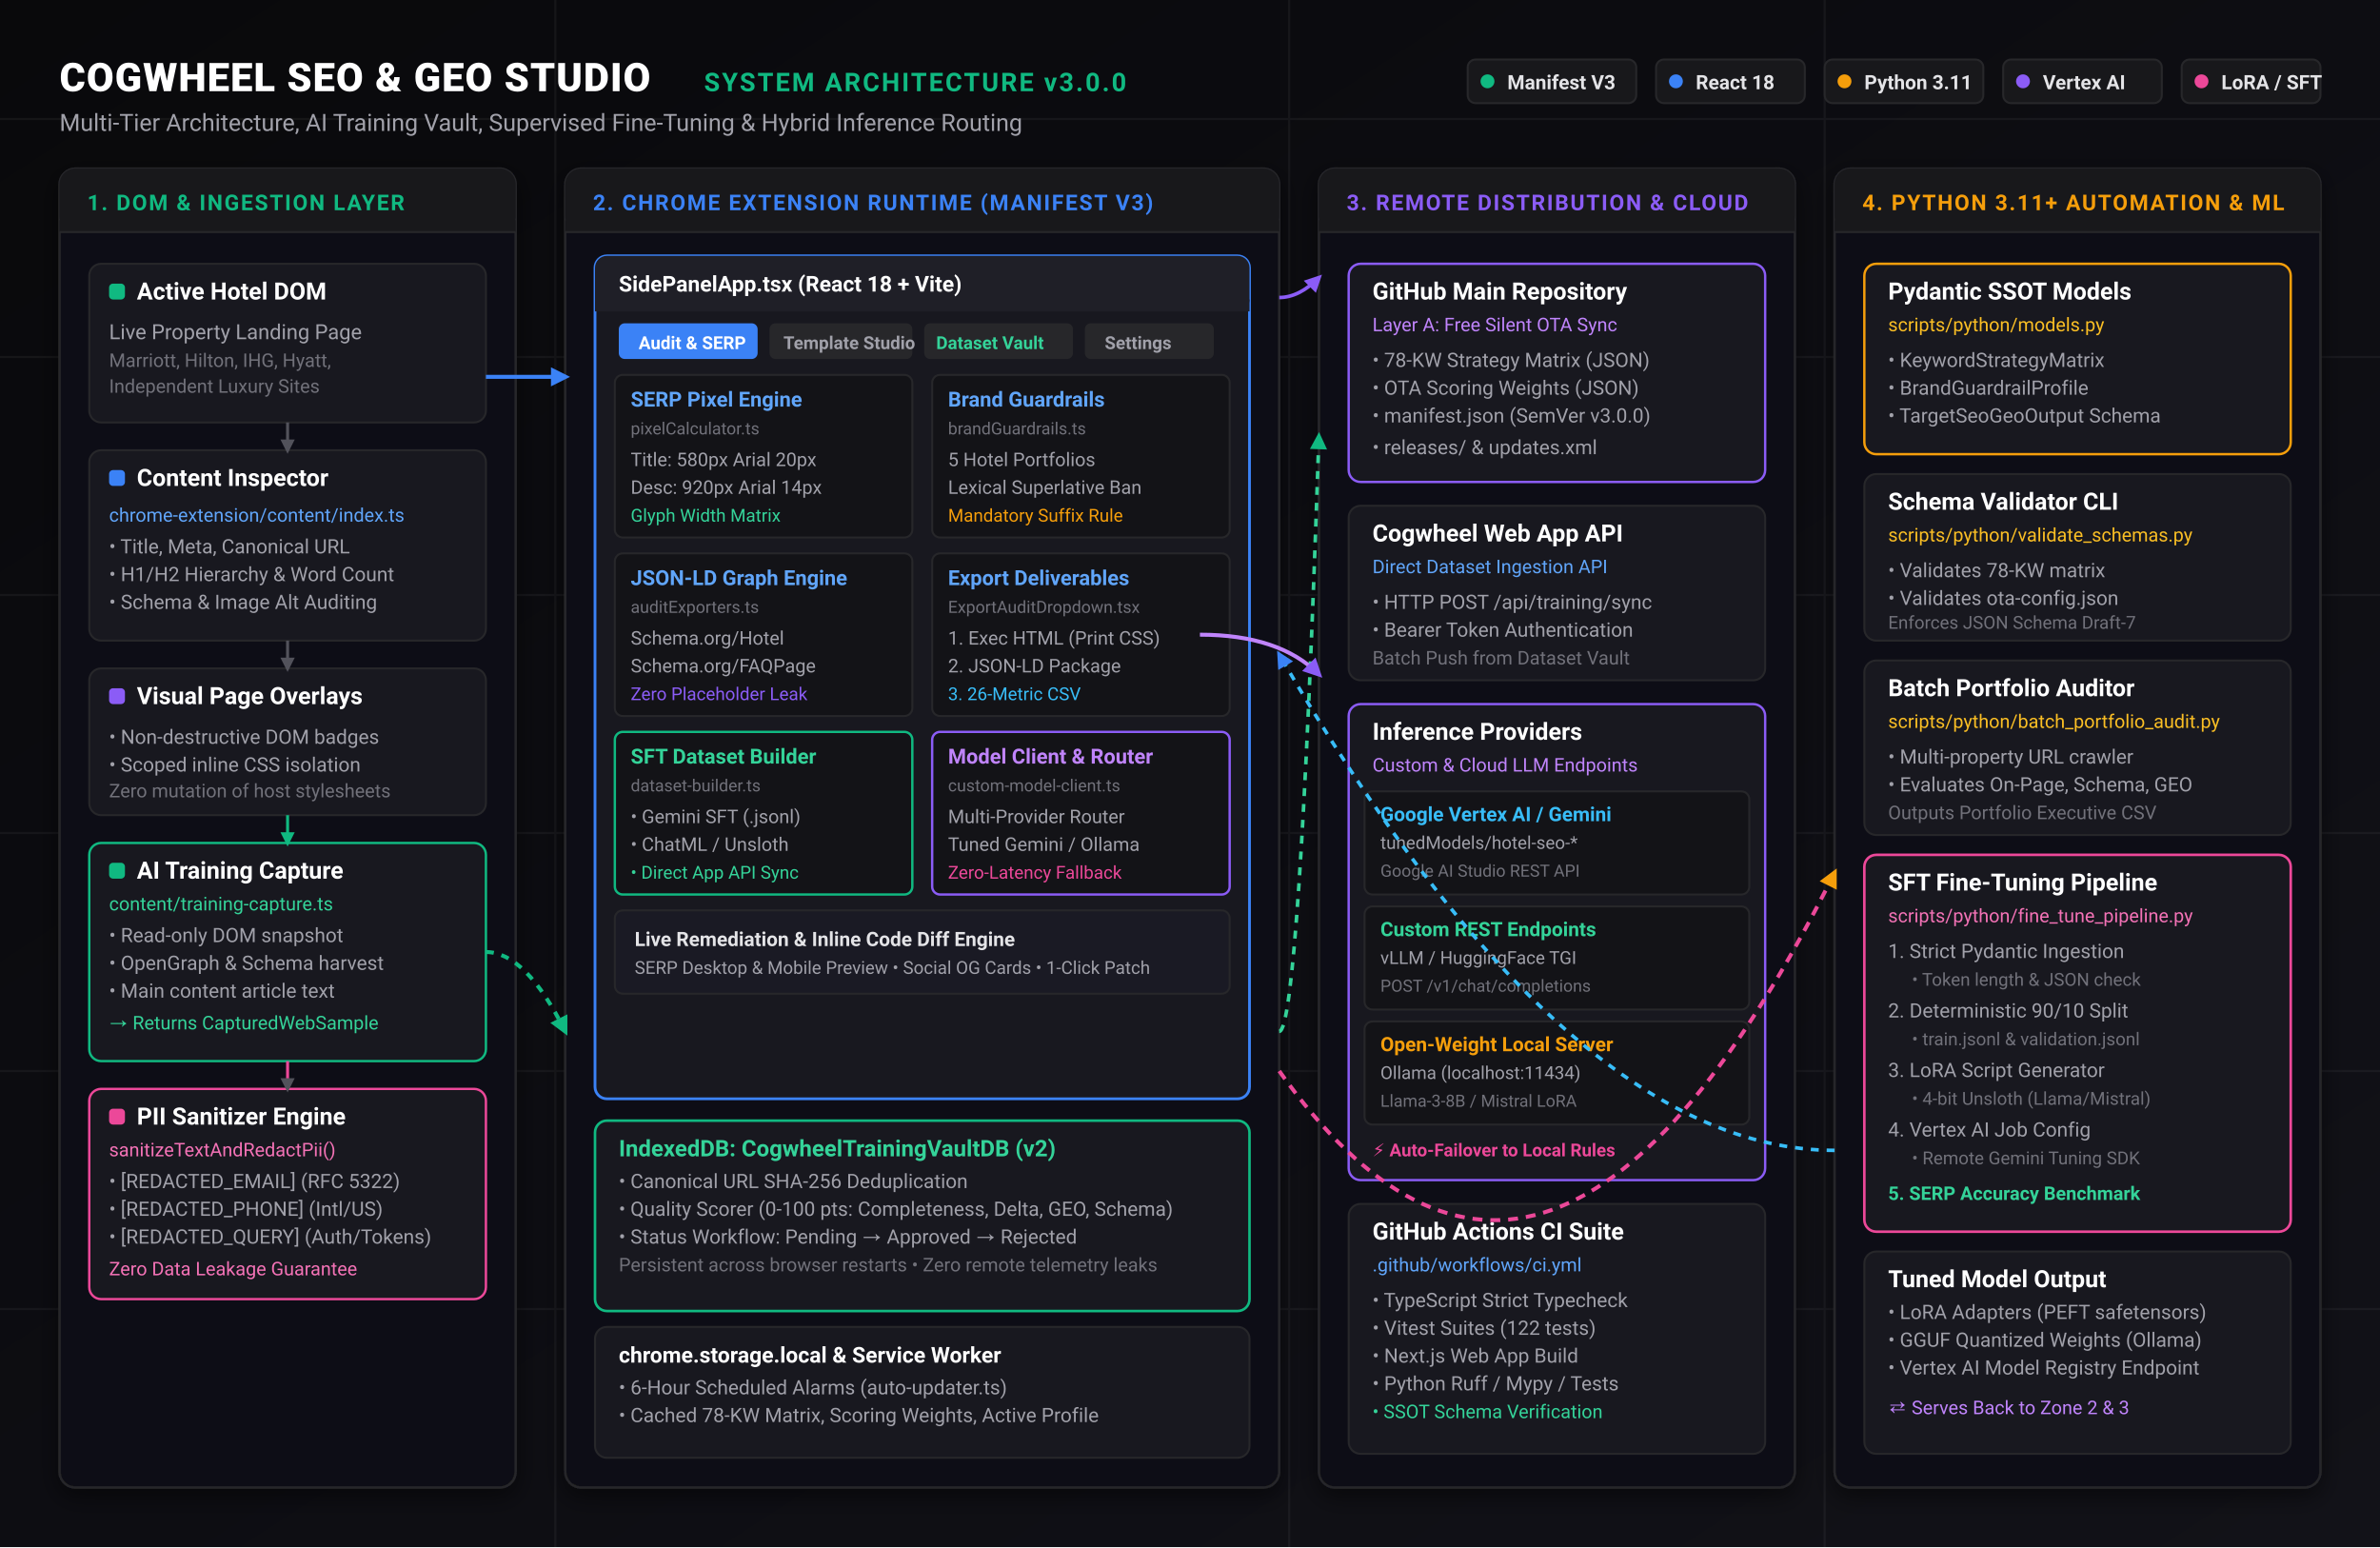
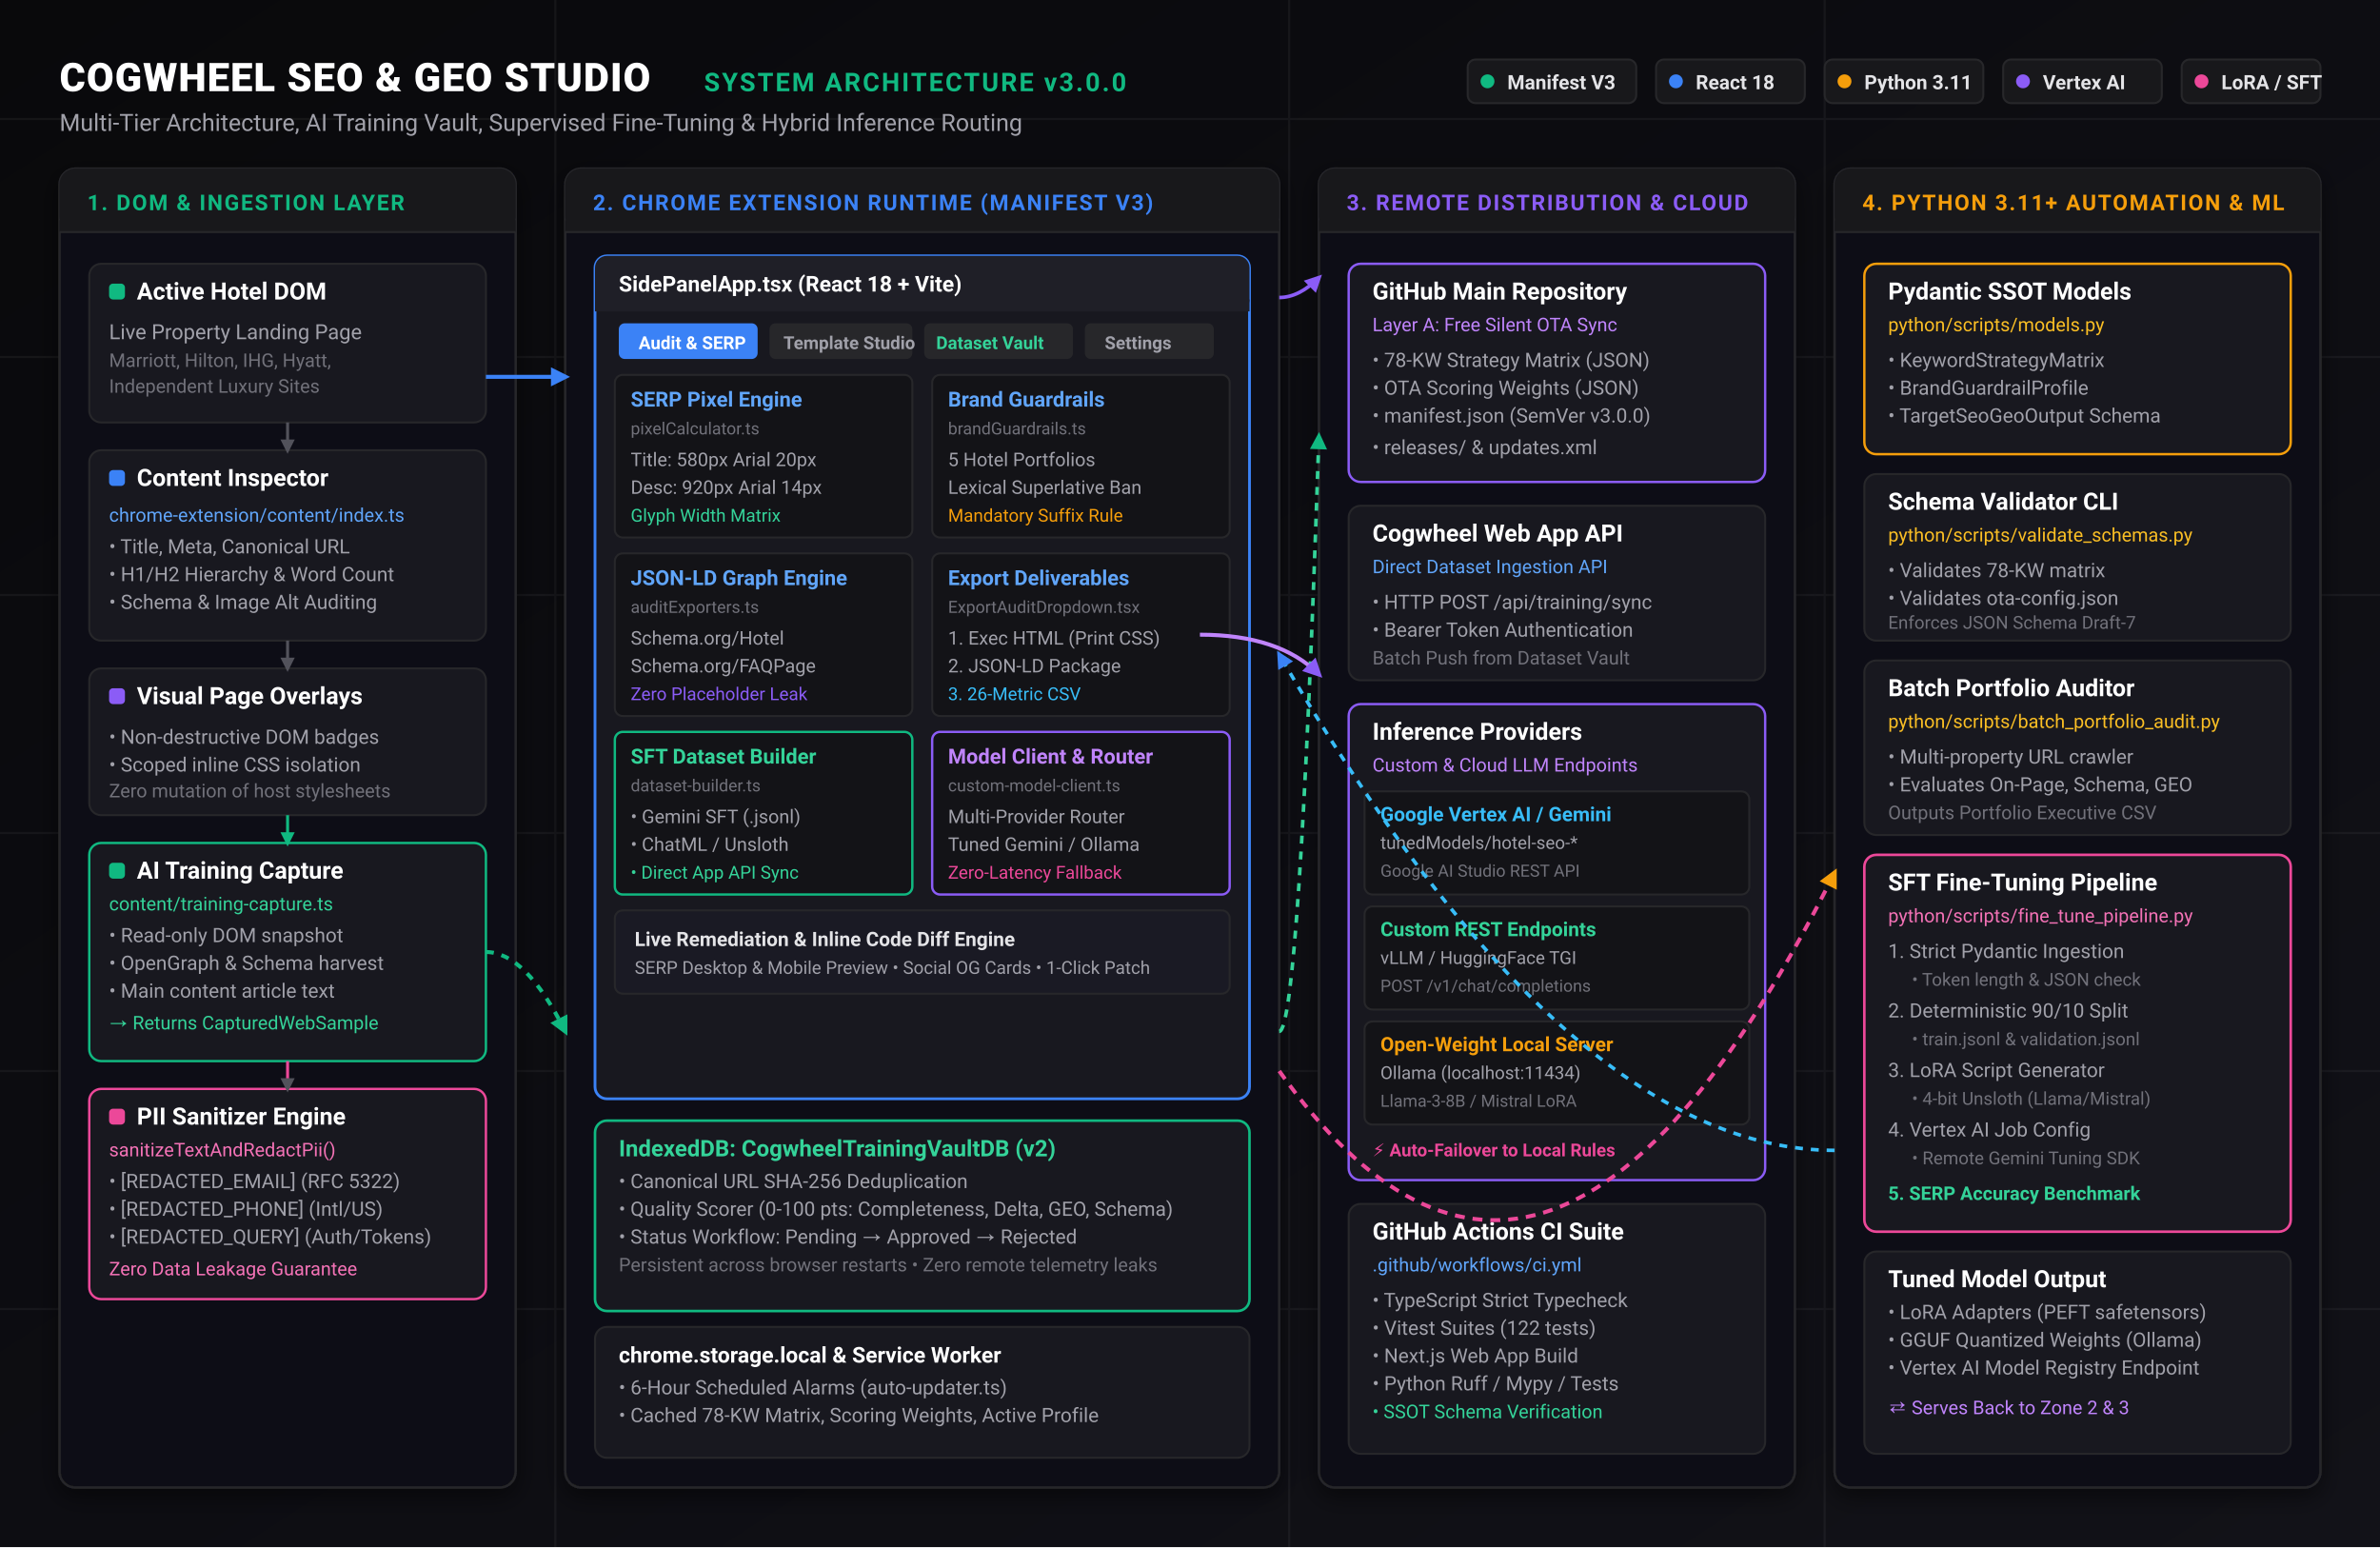
<svg xmlns="http://www.w3.org/2000/svg" viewBox="0 0 1200 780" width="100%" height="100%" style="background:#09090b; font-family: -apple-system, BlinkMacSystemFont, 'Segoe UI', Roboto, Helvetica, Arial, sans-serif;">
  <defs>
    <linearGradient id="bg-grad" x1="0%" y1="0%" x2="100%" y2="100%">
      <stop offset="0%" stop-color="#09090b" />
      <stop offset="50%" stop-color="#0d0d12" />
      <stop offset="100%" stop-color="#121218" />
    </linearGradient>
    <linearGradient id="blue-grad" x1="0%" y1="0%" x2="100%" y2="100%">
      <stop offset="0%" stop-color="#3b82f6" />
      <stop offset="100%" stop-color="#1d4ed8" />
    </linearGradient>
    <linearGradient id="emerald-grad" x1="0%" y1="0%" x2="100%" y2="100%">
      <stop offset="0%" stop-color="#10b981" />
      <stop offset="100%" stop-color="#047857" />
    </linearGradient>
    <linearGradient id="purple-grad" x1="0%" y1="0%" x2="100%" y2="100%">
      <stop offset="0%" stop-color="#8b5cf6" />
      <stop offset="100%" stop-color="#6d28d9" />
    </linearGradient>
    <linearGradient id="amber-grad" x1="0%" y1="0%" x2="100%" y2="100%">
      <stop offset="0%" stop-color="#f59e0b" />
      <stop offset="100%" stop-color="#b45309" />
    </linearGradient>
    <filter id="glow-blue" x="-20%" y="-20%" width="140%" height="140%">
      <feGaussianBlur stdDeviation="6" result="blur" />
      <feComposite in="SourceGraphic" in2="blur" operator="over" />
    </filter>
    <filter id="card-shadow" x="-10%" y="-10%" width="120%" height="120%">
      <feDropShadow dx="0" dy="4" stdDeviation="6" flood-color="#000000" flood-opacity="0.5" />
    </filter>
    <marker id="arrow-blue" viewBox="0 0 10 10" refX="6" refY="5" markerWidth="6" markerHeight="6" orient="auto-start-reverse">
      <path d="M 0 1 L 8 5 L 0 9 z" fill="#3b82f6" />
    </marker>
    <marker id="arrow-emerald" viewBox="0 0 10 10" refX="6" refY="5" markerWidth="6" markerHeight="6" orient="auto-start-reverse">
      <path d="M 0 1 L 8 5 L 0 9 z" fill="#10b981" />
    </marker>
    <marker id="arrow-purple" viewBox="0 0 10 10" refX="6" refY="5" markerWidth="6" markerHeight="6" orient="auto-start-reverse">
      <path d="M 0 1 L 8 5 L 0 9 z" fill="#8b5cf6" />
    </marker>
    <marker id="arrow-amber" viewBox="0 0 10 10" refX="6" refY="5" markerWidth="6" markerHeight="6" orient="auto-start-reverse">
      <path d="M 0 1 L 8 5 L 0 9 z" fill="#f59e0b" />
    </marker>
    <marker id="arrow-gray" viewBox="0 0 10 10" refX="6" refY="5" markerWidth="6" markerHeight="6" orient="auto-start-reverse">
      <path d="M 0 1 L 8 5 L 0 9 z" fill="#52525b" />
    </marker>
  </defs>
  <rect width="1200" height="780" fill="url(#bg-grad)" />
  <g opacity="0.05" stroke="#ffffff" stroke-width="1">
    <line x1="0" y1="60" x2="1200" y2="60" />
    <line x1="0" y1="180" x2="1200" y2="180" />
    <line x1="0" y1="300" x2="1200" y2="300" />
    <line x1="0" y1="420" x2="1200" y2="420" />
    <line x1="0" y1="540" x2="1200" y2="540" />
    <line x1="0" y1="660" x2="1200" y2="660" />
    <line x1="280" y1="0" x2="280" y2="780" />
    <line x1="650" y1="0" x2="650" y2="780" />
    <line x1="920" y1="0" x2="920" y2="780" />
  </g>
  <g transform="translate(30, 22)">
    <text x="0" y="24" fill="#ffffff" font-size="20" font-weight="800" letter-spacing="0.5">COGWHEEL SEO &amp; GEO STUDIO</text>
    <text x="325" y="24" fill="#10b981" font-size="13" font-weight="700" letter-spacing="1">SYSTEM ARCHITECTURE v3.0.0</text>
    <text x="0" y="44" fill="#a1a1aa" font-size="12">Multi-Tier Architecture, AI Training Vault, Supervised Fine-Tuning &amp; Hybrid Inference Routing</text>
    <g transform="translate(710, 8)">
      <rect x="0" y="0" width="85" height="22" rx="4" fill="#18181b" stroke="#27272a" />
      <circle cx="10" cy="11" r="3.5" fill="#10b981" />
      <text x="20" y="15" fill="#e4e4e7" font-size="10" font-weight="600">Manifest V3</text>
      <rect x="95" y="0" width="75" height="22" rx="4" fill="#18181b" stroke="#27272a" />
      <circle cx="105" cy="11" r="3.5" fill="#3b82f6" />
      <text x="115" y="15" fill="#e4e4e7" font-size="10" font-weight="600">React 18</text>
      <rect x="180" y="0" width="80" height="22" rx="4" fill="#18181b" stroke="#27272a" />
      <circle cx="190" cy="11" r="3.5" fill="#f59e0b" />
      <text x="200" y="15" fill="#e4e4e7" font-size="10" font-weight="600">Python 3.11</text>
      <rect x="270" y="0" width="80" height="22" rx="4" fill="#18181b" stroke="#27272a" />
      <circle cx="280" cy="11" r="3.5" fill="#8b5cf6" />
      <text x="290" y="15" fill="#e4e4e7" font-size="10" font-weight="600">Vertex AI</text>
      <rect x="360" y="0" width="70" height="22" rx="4" fill="#18181b" stroke="#27272a" />
      <circle cx="370" cy="11" r="3.5" fill="#ec4899" />
      <text x="380" y="15" fill="#e4e4e7" font-size="10" font-weight="600">LoRA / SFT</text>
    </g>
  </g>
  <g transform="translate(30, 85)">
    <rect width="230" height="665" rx="8" fill="#111116" stroke="#27272a" stroke-width="1.2" filter="url(#card-shadow)" />
    <rect width="230" height="32" rx="8" fill="#18181b" />
    <rect y="26" width="230" height="6" fill="#18181b" />
    <line x1="0" y1="32" x2="230" y2="32" stroke="#27272a" />
    <text x="14" y="21" fill="#10b981" font-size="11" font-weight="700" letter-spacing="0.8">1. DOM &amp; INGESTION LAYER</text>
    <g transform="translate(15, 48)">
      <rect width="200" height="80" rx="6" fill="#18181f" stroke="#27272a" />
      <rect x="10" y="10" width="8" height="8" rx="2" fill="#10b981" />
      <text x="24" y="18" fill="#ffffff" font-size="12" font-weight="700">Active Hotel DOM</text>
      <text x="10" y="38" fill="#a1a1aa" font-size="10.5">Live Property Landing Page</text>
      <text x="10" y="52" fill="#71717a" font-size="9.5">Marriott, Hilton, IHG, Hyatt,</text>
      <text x="10" y="65" fill="#71717a" font-size="9.5">Independent Luxury Sites</text>
    </g>
    <g transform="translate(15, 142)">
      <rect width="200" height="96" rx="6" fill="#18181f" stroke="#27272a" />
      <rect x="10" y="10" width="8" height="8" rx="2" fill="#3b82f6" />
      <text x="24" y="18" fill="#ffffff" font-size="12" font-weight="700">Content Inspector</text>
      <text x="10" y="36" fill="#60a5fa" font-size="9.5">chrome-extension/content/index.ts</text>
      <text x="10" y="52" fill="#a1a1aa" font-size="10">• Title, Meta, Canonical URL</text>
      <text x="10" y="66" fill="#a1a1aa" font-size="10">• H1/H2 Hierarchy &amp; Word Count</text>
      <text x="10" y="80" fill="#a1a1aa" font-size="10">• Schema &amp; Image Alt Auditing</text>
    </g>
    <g transform="translate(15, 252)">
      <rect width="200" height="74" rx="6" fill="#18181f" stroke="#27272a" />
      <rect x="10" y="10" width="8" height="8" rx="2" fill="#8b5cf6" />
      <text x="24" y="18" fill="#ffffff" font-size="12" font-weight="700">Visual Page Overlays</text>
      <text x="10" y="38" fill="#a1a1aa" font-size="10">• Non-destructive DOM badges</text>
      <text x="10" y="52" fill="#a1a1aa" font-size="10">• Scoped inline CSS isolation</text>
      <text x="10" y="65" fill="#71717a" font-size="9.5">Zero mutation of host stylesheets</text>
    </g>
    <g transform="translate(15, 340)">
      <rect width="200" height="110" rx="6" fill="#18181f" stroke="#10b981" stroke-width="1.2" />
      <rect x="10" y="10" width="8" height="8" rx="2" fill="#10b981" />
      <text x="24" y="18" fill="#ffffff" font-size="12" font-weight="700">AI Training Capture</text>
      <text x="10" y="34" fill="#34d399" font-size="9.5">content/training-capture.ts</text>
      <text x="10" y="50" fill="#a1a1aa" font-size="10">• Read-only DOM snapshot</text>
      <text x="10" y="64" fill="#a1a1aa" font-size="10">• OpenGraph &amp; Schema harvest</text>
      <text x="10" y="78" fill="#a1a1aa" font-size="10">• Main content article text</text>
      <text x="10" y="94" fill="#34d399" font-size="9.5">→ Returns CapturedWebSample</text>
    </g>
    <g transform="translate(15, 464)">
      <rect width="200" height="106" rx="6" fill="#18181f" stroke="#ec4899" stroke-width="1.2" />
      <rect x="10" y="10" width="8" height="8" rx="2" fill="#ec4899" />
      <text x="24" y="18" fill="#ffffff" font-size="12" font-weight="700">PII Sanitizer Engine</text>
      <text x="10" y="34" fill="#f472b6" font-size="9.5">sanitizeTextAndRedactPii()</text>
      <text x="10" y="50" fill="#a1a1aa" font-size="10">• [REDACTED_EMAIL] (RFC 5322)</text>
      <text x="10" y="64" fill="#a1a1aa" font-size="10">• [REDACTED_PHONE] (Intl/US)</text>
      <text x="10" y="78" fill="#a1a1aa" font-size="10">• [REDACTED_QUERY] (Auth/Tokens)</text>
      <text x="10" y="94" fill="#f472b6" font-size="9.5">Zero Data Leakage Guarantee</text>
    </g>
    <line x1="115" y1="128" x2="115" y2="142" stroke="#52525b" stroke-width="1.5" marker-end="url(#arrow-gray)" />
    <line x1="115" y1="238" x2="115" y2="252" stroke="#52525b" stroke-width="1.5" marker-end="url(#arrow-gray)" />
    <line x1="115" y1="326" x2="115" y2="340" stroke="#10b981" stroke-width="1.5" marker-end="url(#arrow-emerald)" />
    <line x1="115" y1="450" x2="115" y2="464" stroke="#ec4899" stroke-width="1.5" marker-end="url(#arrow-gray)" />
  </g>
  <g transform="translate(285, 85)">
    <rect width="360" height="665" rx="8" fill="#111116" stroke="#27272a" stroke-width="1.2" filter="url(#card-shadow)" />
    <rect width="360" height="32" rx="8" fill="#18181b" />
    <rect y="26" width="360" height="6" fill="#18181b" />
    <line x1="0" y1="32" x2="360" y2="32" stroke="#27272a" />
    <text x="14" y="21" fill="#3b82f6" font-size="11" font-weight="700" letter-spacing="0.8">2. CHROME EXTENSION RUNTIME (MANIFEST V3)</text>
    <g transform="translate(15, 44)">
      <rect width="330" height="425" rx="6" fill="#18181f" stroke="#3b82f6" stroke-width="1.4" />
      <rect width="330" height="28" rx="6" fill="#1f1f27" />
      <rect y="22" width="330" height="6" fill="#1f1f27" />
      <text x="12" y="18" fill="#ffffff" font-size="11" font-weight="700">SidePanelApp.tsx (React 18 + Vite)</text>
      <g transform="translate(12, 34)">
        <rect x="0" y="0" width="70" height="18" rx="3" fill="#3b82f6" />
        <text x="10" y="13" fill="#ffffff" font-size="9" font-weight="700">Audit &amp; SERP</text>
        <rect x="76" y="0" width="72" height="18" rx="3" fill="#27272a" />
        <text x="83" y="13" fill="#a1a1aa" font-size="9" font-weight="600">Template Studio</text>
        <rect x="154" y="0" width="75" height="18" rx="3" fill="#27272a" />
        <text x="160" y="13" fill="#34d399" font-size="9" font-weight="700">Dataset Vault</text>
        <rect x="235" y="0" width="65" height="18" rx="3" fill="#27272a" />
        <text x="245" y="13" fill="#a1a1aa" font-size="9" font-weight="600">Settings</text>
      </g>
      <g transform="translate(10, 60)">
        <g transform="translate(0, 0)">
          <rect width="150" height="82" rx="4" fill="#131317" stroke="#27272a" />
          <text x="8" y="16" fill="#60a5fa" font-size="10.5" font-weight="700">SERP Pixel Engine</text>
          <text x="8" y="30" fill="#71717a" font-size="8.5">pixelCalculator.ts</text>
          <text x="8" y="46" fill="#a1a1aa" font-size="9.5">Title: 580px Arial 20px</text>
          <text x="8" y="60" fill="#a1a1aa" font-size="9.5">Desc: 920px Arial 14px</text>
          <text x="8" y="74" fill="#34d399" font-size="9">Glyph Width Matrix</text>
        </g>
        <g transform="translate(160, 0)">
          <rect width="150" height="82" rx="4" fill="#131317" stroke="#27272a" />
          <text x="8" y="16" fill="#60a5fa" font-size="10.5" font-weight="700">Brand Guardrails</text>
          <text x="8" y="30" fill="#71717a" font-size="8.5">brandGuardrails.ts</text>
          <text x="8" y="46" fill="#a1a1aa" font-size="9.5">5 Hotel Portfolios</text>
          <text x="8" y="60" fill="#a1a1aa" font-size="9.5">Lexical Superlative Ban</text>
          <text x="8" y="74" fill="#f59e0b" font-size="9">Mandatory Suffix Rule</text>
        </g>
        <g transform="translate(0, 90)">
          <rect width="150" height="82" rx="4" fill="#131317" stroke="#27272a" />
          <text x="8" y="16" fill="#60a5fa" font-size="10.5" font-weight="700">JSON-LD Graph Engine</text>
          <text x="8" y="30" fill="#71717a" font-size="8.5">auditExporters.ts</text>
          <text x="8" y="46" fill="#a1a1aa" font-size="9.5">Schema.org/Hotel</text>
          <text x="8" y="60" fill="#a1a1aa" font-size="9.5">Schema.org/FAQPage</text>
          <text x="8" y="74" fill="#8b5cf6" font-size="9">Zero Placeholder Leak</text>
        </g>
        <g transform="translate(160, 90)">
          <rect width="150" height="82" rx="4" fill="#131317" stroke="#27272a" />
          <text x="8" y="16" fill="#60a5fa" font-size="10.5" font-weight="700">Export Deliverables</text>
          <text x="8" y="30" fill="#71717a" font-size="8.5">ExportAuditDropdown.tsx</text>
          <text x="8" y="46" fill="#a1a1aa" font-size="9.5">1. Exec HTML (Print CSS)</text>
          <text x="8" y="60" fill="#a1a1aa" font-size="9.5">2. JSON-LD Package</text>
          <text x="8" y="74" fill="#38bdf8" font-size="9">3. 26-Metric CSV</text>
        </g>
        <g transform="translate(0, 180)">
          <rect width="150" height="82" rx="4" fill="#131317" stroke="#10b981" stroke-width="1.2" />
          <text x="8" y="16" fill="#34d399" font-size="10.5" font-weight="700">SFT Dataset Builder</text>
          <text x="8" y="30" fill="#71717a" font-size="8.5">dataset-builder.ts</text>
          <text x="8" y="46" fill="#a1a1aa" font-size="9.5">• Gemini SFT (.jsonl)</text>
          <text x="8" y="60" fill="#a1a1aa" font-size="9.5">• ChatML / Unsloth</text>
          <text x="8" y="74" fill="#34d399" font-size="9">• Direct App API Sync</text>
        </g>
        <g transform="translate(160, 180)">
          <rect width="150" height="82" rx="4" fill="#131317" stroke="#8b5cf6" stroke-width="1.2" />
          <text x="8" y="16" fill="#c084fc" font-size="10.5" font-weight="700">Model Client &amp; Router</text>
          <text x="8" y="30" fill="#71717a" font-size="8.5">custom-model-client.ts</text>
          <text x="8" y="46" fill="#a1a1aa" font-size="9.5">Multi-Provider Router</text>
          <text x="8" y="60" fill="#a1a1aa" font-size="9.5">Tuned Gemini / Ollama</text>
          <text x="8" y="74" fill="#ec4899" font-size="9">Zero-Latency Fallback</text>
        </g>
        <g transform="translate(0, 270)">
          <rect width="310" height="42" rx="4" fill="#1a1a24" stroke="#27272a" />
          <text x="10" y="18" fill="#e4e4e7" font-size="10" font-weight="700">Live Remediation &amp; Inline Code Diff Engine</text>
          <text x="10" y="32" fill="#a1a1aa" font-size="9">SERP Desktop &amp; Mobile Preview • Social OG Cards • 1-Click Patch</text>
        </g>
      </g>
    </g>
    <g transform="translate(15, 480)">
      <g transform="translate(0, 0)">
        <rect width="330" height="96" rx="6" fill="#18181f" stroke="#10b981" stroke-width="1.3" />
        <text x="12" y="18" fill="#34d399" font-size="11.5" font-weight="700">IndexedDB: CogwheelTrainingVaultDB (v2)</text>
        <text x="12" y="34" fill="#a1a1aa" font-size="10">• Canonical URL SHA-256 Deduplication</text>
        <text x="12" y="48" fill="#a1a1aa" font-size="10">• Quality Scorer (0-100 pts: Completeness, Delta, GEO, Schema)</text>
        <text x="12" y="62" fill="#a1a1aa" font-size="10">• Status Workflow: Pending → Approved → Rejected</text>
        <text x="12" y="76" fill="#71717a" font-size="9.5">Persistent across browser restarts • Zero remote telemetry leaks</text>
      </g>
      <g transform="translate(0, 104)">
        <rect width="330" height="66" rx="6" fill="#18181f" stroke="#27272a" />
        <text x="12" y="18" fill="#ffffff" font-size="11" font-weight="700">chrome.storage.local &amp; Service Worker</text>
        <text x="12" y="34" fill="#a1a1aa" font-size="10">• 6-Hour Scheduled Alarms (auto-updater.ts)</text>
        <text x="12" y="48" fill="#a1a1aa" font-size="10">• Cached 78-KW Matrix, Scoring Weights, Active Profile</text>
      </g>
    </g>
  </g>
  <g transform="translate(665, 85)">
    <rect width="240" height="665" rx="8" fill="#111116" stroke="#27272a" stroke-width="1.2" filter="url(#card-shadow)" />
    <rect width="240" height="32" rx="8" fill="#18181b" />
    <rect y="26" width="240" height="6" fill="#18181b" />
    <line x1="0" y1="32" x2="240" y2="32" stroke="#27272a" />
    <text x="14" y="21" fill="#8b5cf6" font-size="11" font-weight="700" letter-spacing="0.8">3. REMOTE DISTRIBUTION &amp; CLOUD</text>
    <g transform="translate(15, 48)">
      <rect width="210" height="110" rx="6" fill="#18181f" stroke="#8b5cf6" stroke-width="1.2" />
      <text x="12" y="18" fill="#ffffff" font-size="12" font-weight="700">GitHub Main Repository</text>
      <text x="12" y="34" fill="#c084fc" font-size="9.5">Layer A: Free Silent OTA Sync</text>
      <text x="12" y="52" fill="#a1a1aa" font-size="10">• 78-KW Strategy Matrix (JSON)</text>
      <text x="12" y="66" fill="#a1a1aa" font-size="10">• OTA Scoring Weights (JSON)</text>
      <text x="12" y="80" fill="#a1a1aa" font-size="10">• manifest.json (SemVer v3.0.0)</text>
      <text x="12" y="96" fill="#a1a1aa" font-size="10">• releases/ &amp; updates.xml</text>
    </g>
    <g transform="translate(15, 170)">
      <rect width="210" height="88" rx="6" fill="#18181f" stroke="#27272a" />
      <text x="12" y="18" fill="#ffffff" font-size="12" font-weight="700">Cogwheel Web App API</text>
      <text x="12" y="34" fill="#60a5fa" font-size="9.5">Direct Dataset Ingestion API</text>
      <text x="12" y="52" fill="#a1a1aa" font-size="10">• HTTP POST /api/training/sync</text>
      <text x="12" y="66" fill="#a1a1aa" font-size="10">• Bearer Token Authentication</text>
      <text x="12" y="80" fill="#71717a" font-size="9.5">Batch Push from Dataset Vault</text>
    </g>
    <g transform="translate(15, 270)">
      <rect width="210" height="240" rx="6" fill="#18181f" stroke="#8b5cf6" stroke-width="1.2" />
      <text x="12" y="18" fill="#ffffff" font-size="12" font-weight="700">Inference Providers</text>
      <text x="12" y="34" fill="#c084fc" font-size="9.5">Custom &amp; Cloud LLM Endpoints</text>
      <g transform="translate(8, 44)">
        <rect width="194" height="52" rx="4" fill="#131317" stroke="#27272a" />
        <text x="8" y="15" fill="#38bdf8" font-size="10" font-weight="700">Google Vertex AI / Gemini</text>
        <text x="8" y="29" fill="#a1a1aa" font-size="9">tunedModels/hotel-seo-*</text>
        <text x="8" y="43" fill="#71717a" font-size="8.5">Google AI Studio REST API</text>
      </g>
      <g transform="translate(8, 102)">
        <rect width="194" height="52" rx="4" fill="#131317" stroke="#27272a" />
        <text x="8" y="15" fill="#34d399" font-size="10" font-weight="700">Custom REST Endpoints</text>
        <text x="8" y="29" fill="#a1a1aa" font-size="9">vLLM / HuggingFace TGI</text>
        <text x="8" y="43" fill="#71717a" font-size="8.5">POST /v1/chat/completions</text>
      </g>
      <g transform="translate(8, 160)">
        <rect width="194" height="52" rx="4" fill="#131317" stroke="#27272a" />
        <text x="8" y="15" fill="#f59e0b" font-size="10" font-weight="700">Open-Weight Local Server</text>
        <text x="8" y="29" fill="#a1a1aa" font-size="9">Ollama (localhost:11434)</text>
        <text x="8" y="43" fill="#71717a" font-size="8.5">Llama-3-8B / Mistral LoRA</text>
      </g>
      <text x="12" y="228" fill="#ec4899" font-size="9" font-weight="600">⚡ Auto-Failover to Local Rules</text>
    </g>
    <g transform="translate(15, 522)">
      <rect width="210" height="126" rx="6" fill="#18181f" stroke="#27272a" />
      <text x="12" y="18" fill="#ffffff" font-size="12" font-weight="700">GitHub Actions CI Suite</text>
      <text x="12" y="34" fill="#60a5fa" font-size="9.5">.github/workflows/ci.yml</text>
      <text x="12" y="52" fill="#a1a1aa" font-size="10">• TypeScript Strict Typecheck</text>
      <text x="12" y="66" fill="#a1a1aa" font-size="10">• Vitest Suites (122 tests)</text>
      <text x="12" y="80" fill="#a1a1aa" font-size="10">• Next.js Web App Build</text>
      <text x="12" y="94" fill="#a1a1aa" font-size="10">• Python Ruff / Mypy / Tests</text>
      <text x="12" y="108" fill="#34d399" font-size="9.5">• SSOT Schema Verification</text>
    </g>
  </g>
  <g transform="translate(925, 85)">
    <rect width="245" height="665" rx="8" fill="#111116" stroke="#27272a" stroke-width="1.2" filter="url(#card-shadow)" />
    <rect width="245" height="32" rx="8" fill="#18181b" />
    <rect y="26" width="245" height="6" fill="#18181b" />
    <line x1="0" y1="32" x2="245" y2="32" stroke="#27272a" />
    <text x="14" y="21" fill="#f59e0b" font-size="11" font-weight="700" letter-spacing="0.8">4. PYTHON 3.11+ AUTOMATION &amp; ML</text>
    <g transform="translate(15, 48)">
      <rect width="215" height="96" rx="6" fill="#18181f" stroke="#f59e0b" stroke-width="1.2" />
      <text x="12" y="18" fill="#ffffff" font-size="12" font-weight="700">Pydantic SSOT Models</text>
-       <text x="12" y="34" fill="#fbbf24" font-size="9.5">scripts/python/models.py</text>
+       <text x="12" y="34" fill="#fbbf24" font-size="9.5">python/scripts/models.py</text>
      <text x="12" y="52" fill="#a1a1aa" font-size="10">• KeywordStrategyMatrix</text>
      <text x="12" y="66" fill="#a1a1aa" font-size="10">• BrandGuardrailProfile</text>
      <text x="12" y="80" fill="#a1a1aa" font-size="10">• TargetSeoGeoOutput Schema</text>
    </g>
    <g transform="translate(15, 154)">
      <rect width="215" height="84" rx="6" fill="#18181f" stroke="#27272a" />
      <text x="12" y="18" fill="#ffffff" font-size="12" font-weight="700">Schema Validator CLI</text>
-       <text x="12" y="34" fill="#fbbf24" font-size="9.5">scripts/python/validate_schemas.py</text>
+       <text x="12" y="34" fill="#fbbf24" font-size="9.5">python/scripts/validate_schemas.py</text>
      <text x="12" y="52" fill="#a1a1aa" font-size="10">• Validates 78-KW matrix</text>
      <text x="12" y="66" fill="#a1a1aa" font-size="10">• Validates ota-config.json</text>
      <text x="12" y="78" fill="#71717a" font-size="9">Enforces JSON Schema Draft-7</text>
    </g>
    <g transform="translate(15, 248)">
      <rect width="215" height="88" rx="6" fill="#18181f" stroke="#27272a" />
      <text x="12" y="18" fill="#ffffff" font-size="12" font-weight="700">Batch Portfolio Auditor</text>
-       <text x="12" y="34" fill="#fbbf24" font-size="9.5">scripts/python/batch_portfolio_audit.py</text>
+       <text x="12" y="34" fill="#fbbf24" font-size="9.5">python/scripts/batch_portfolio_audit.py</text>
      <text x="12" y="52" fill="#a1a1aa" font-size="10">• Multi-property URL crawler</text>
      <text x="12" y="66" fill="#a1a1aa" font-size="10">• Evaluates On-Page, Schema, GEO</text>
      <text x="12" y="80" fill="#71717a" font-size="9.5">Outputs Portfolio Executive CSV</text>
    </g>
    <g transform="translate(15, 346)">
      <rect width="215" height="190" rx="6" fill="#18181f" stroke="#ec4899" stroke-width="1.3" />
      <text x="12" y="18" fill="#ffffff" font-size="12" font-weight="700">SFT Fine-Tuning Pipeline</text>
-       <text x="12" y="34" fill="#f472b6" font-size="9.5">scripts/python/fine_tune_pipeline.py</text>
+       <text x="12" y="34" fill="#f472b6" font-size="9.5">python/scripts/fine_tune_pipeline.py</text>
      <text x="12" y="52" fill="#a1a1aa" font-size="10">1. Strict Pydantic Ingestion</text>
      <text x="24" y="66" fill="#71717a" font-size="9">• Token length &amp; JSON check</text>
      <text x="12" y="82" fill="#a1a1aa" font-size="10">2. Deterministic 90/10 Split</text>
      <text x="24" y="96" fill="#71717a" font-size="9">• train.jsonl &amp; validation.jsonl</text>
      <text x="12" y="112" fill="#a1a1aa" font-size="10">3. LoRA Script Generator</text>
      <text x="24" y="126" fill="#71717a" font-size="9">• 4-bit Unsloth (Llama/Mistral)</text>
      <text x="12" y="142" fill="#a1a1aa" font-size="10">4. Vertex AI Job Config</text>
      <text x="24" y="156" fill="#71717a" font-size="9">• Remote Gemini Tuning SDK</text>
      <text x="12" y="174" fill="#34d399" font-size="9.5" font-weight="600">5. SERP Accuracy Benchmark</text>
    </g>
    <g transform="translate(15, 546)">
      <rect width="215" height="102" rx="6" fill="#18181f" stroke="#27272a" />
      <text x="12" y="18" fill="#ffffff" font-size="12" font-weight="700">Tuned Model Output</text>
      <text x="12" y="34" fill="#a1a1aa" font-size="10">• LoRA Adapters (PEFT safetensors)</text>
      <text x="12" y="48" fill="#a1a1aa" font-size="10">• GGUF Quantized Weights (Ollama)</text>
      <text x="12" y="62" fill="#a1a1aa" font-size="10">• Vertex AI Model Registry Endpoint</text>
      <text x="12" y="82" fill="#c084fc" font-size="9.5">⇄ Serves Back to Zone 2 &amp; 3</text>
    </g>
  </g>
  <path d="M 245 480 Q 265 480, 285 520" fill="none" stroke="#10b981" stroke-width="2" stroke-dasharray="4,4" marker-end="url(#arrow-emerald)" />
  <path d="M 245 190 Q 265 190, 285 190" fill="none" stroke="#3b82f6" stroke-width="2" marker-end="url(#arrow-blue)" />
  <path d="M 645 150 Q 655 150, 665 140" fill="none" stroke="#8b5cf6" stroke-width="1.8" marker-end="url(#arrow-purple)" />
  <path d="M 645 520 Q 655 520, 665 220" fill="none" stroke="#34d399" stroke-width="1.8" stroke-dasharray="4,4" marker-end="url(#arrow-emerald)" />
  <path d="M 605 320 Q 645 320, 665 340" fill="none" stroke="#c084fc" stroke-width="2" marker-end="url(#arrow-purple)" />
  <path d="M 645 540 Q 780 730, 925 440" fill="none" stroke="#ec4899" stroke-width="2" stroke-dasharray="5,4" marker-end="url(#arrow-amber)" />
  <path d="M 925 580 Q 790 580, 645 330" fill="none" stroke="#38bdf8" stroke-width="1.8" stroke-dasharray="4,4" marker-end="url(#arrow-blue)" />
</svg>
